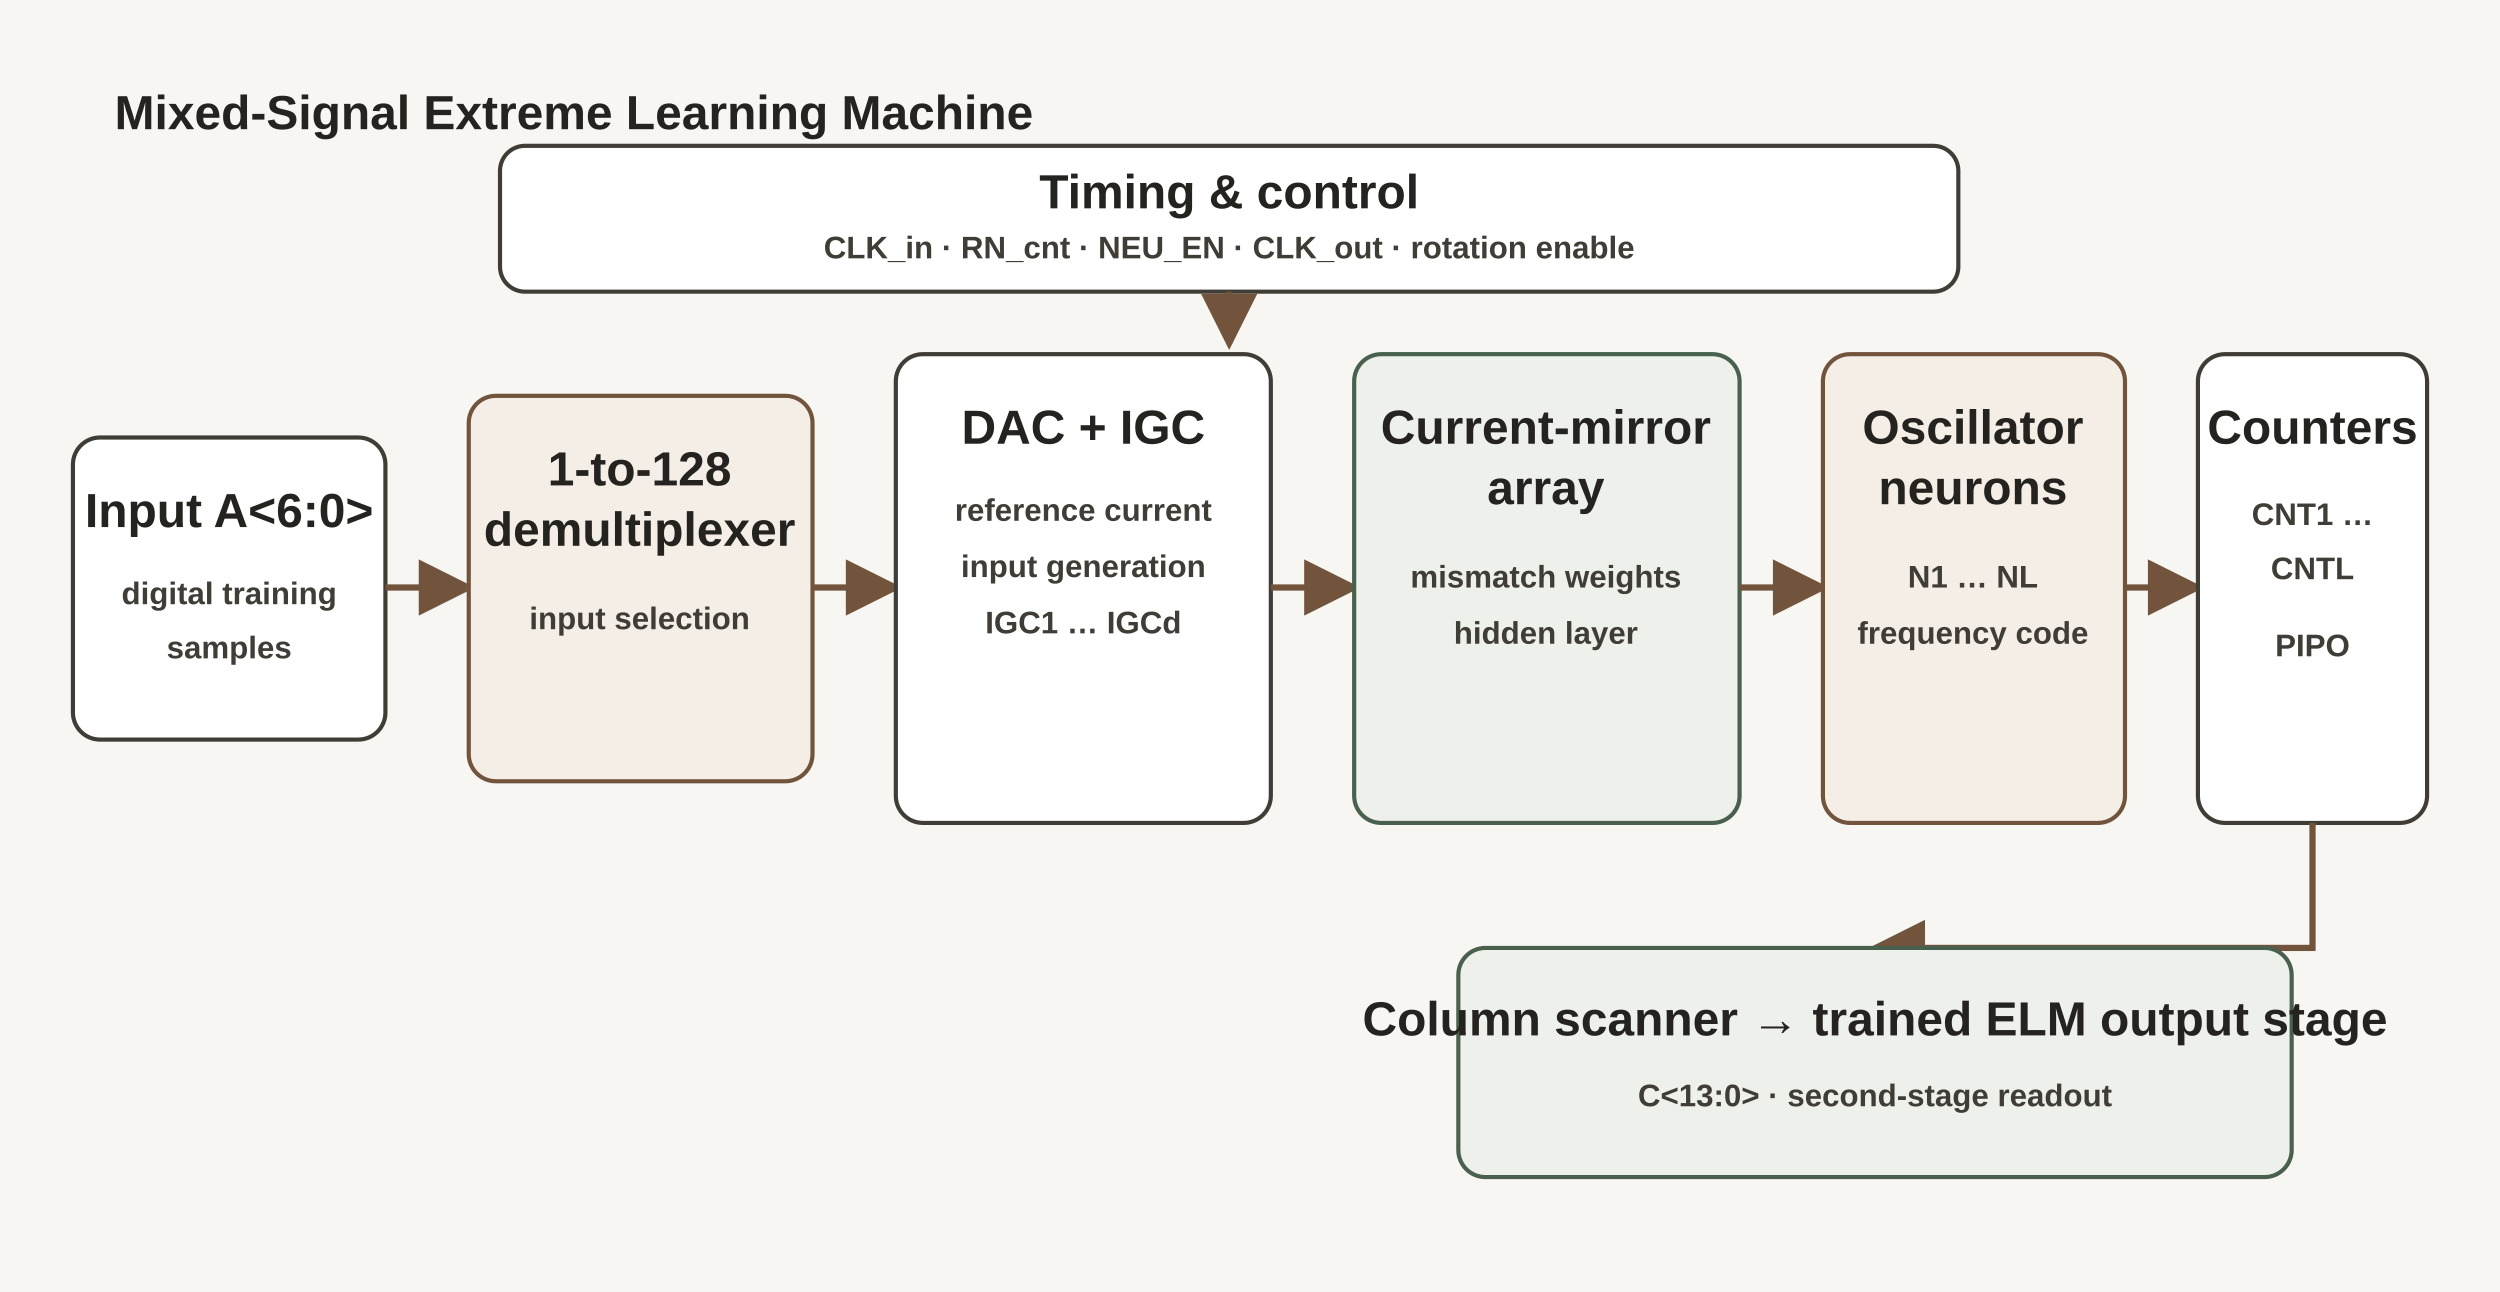
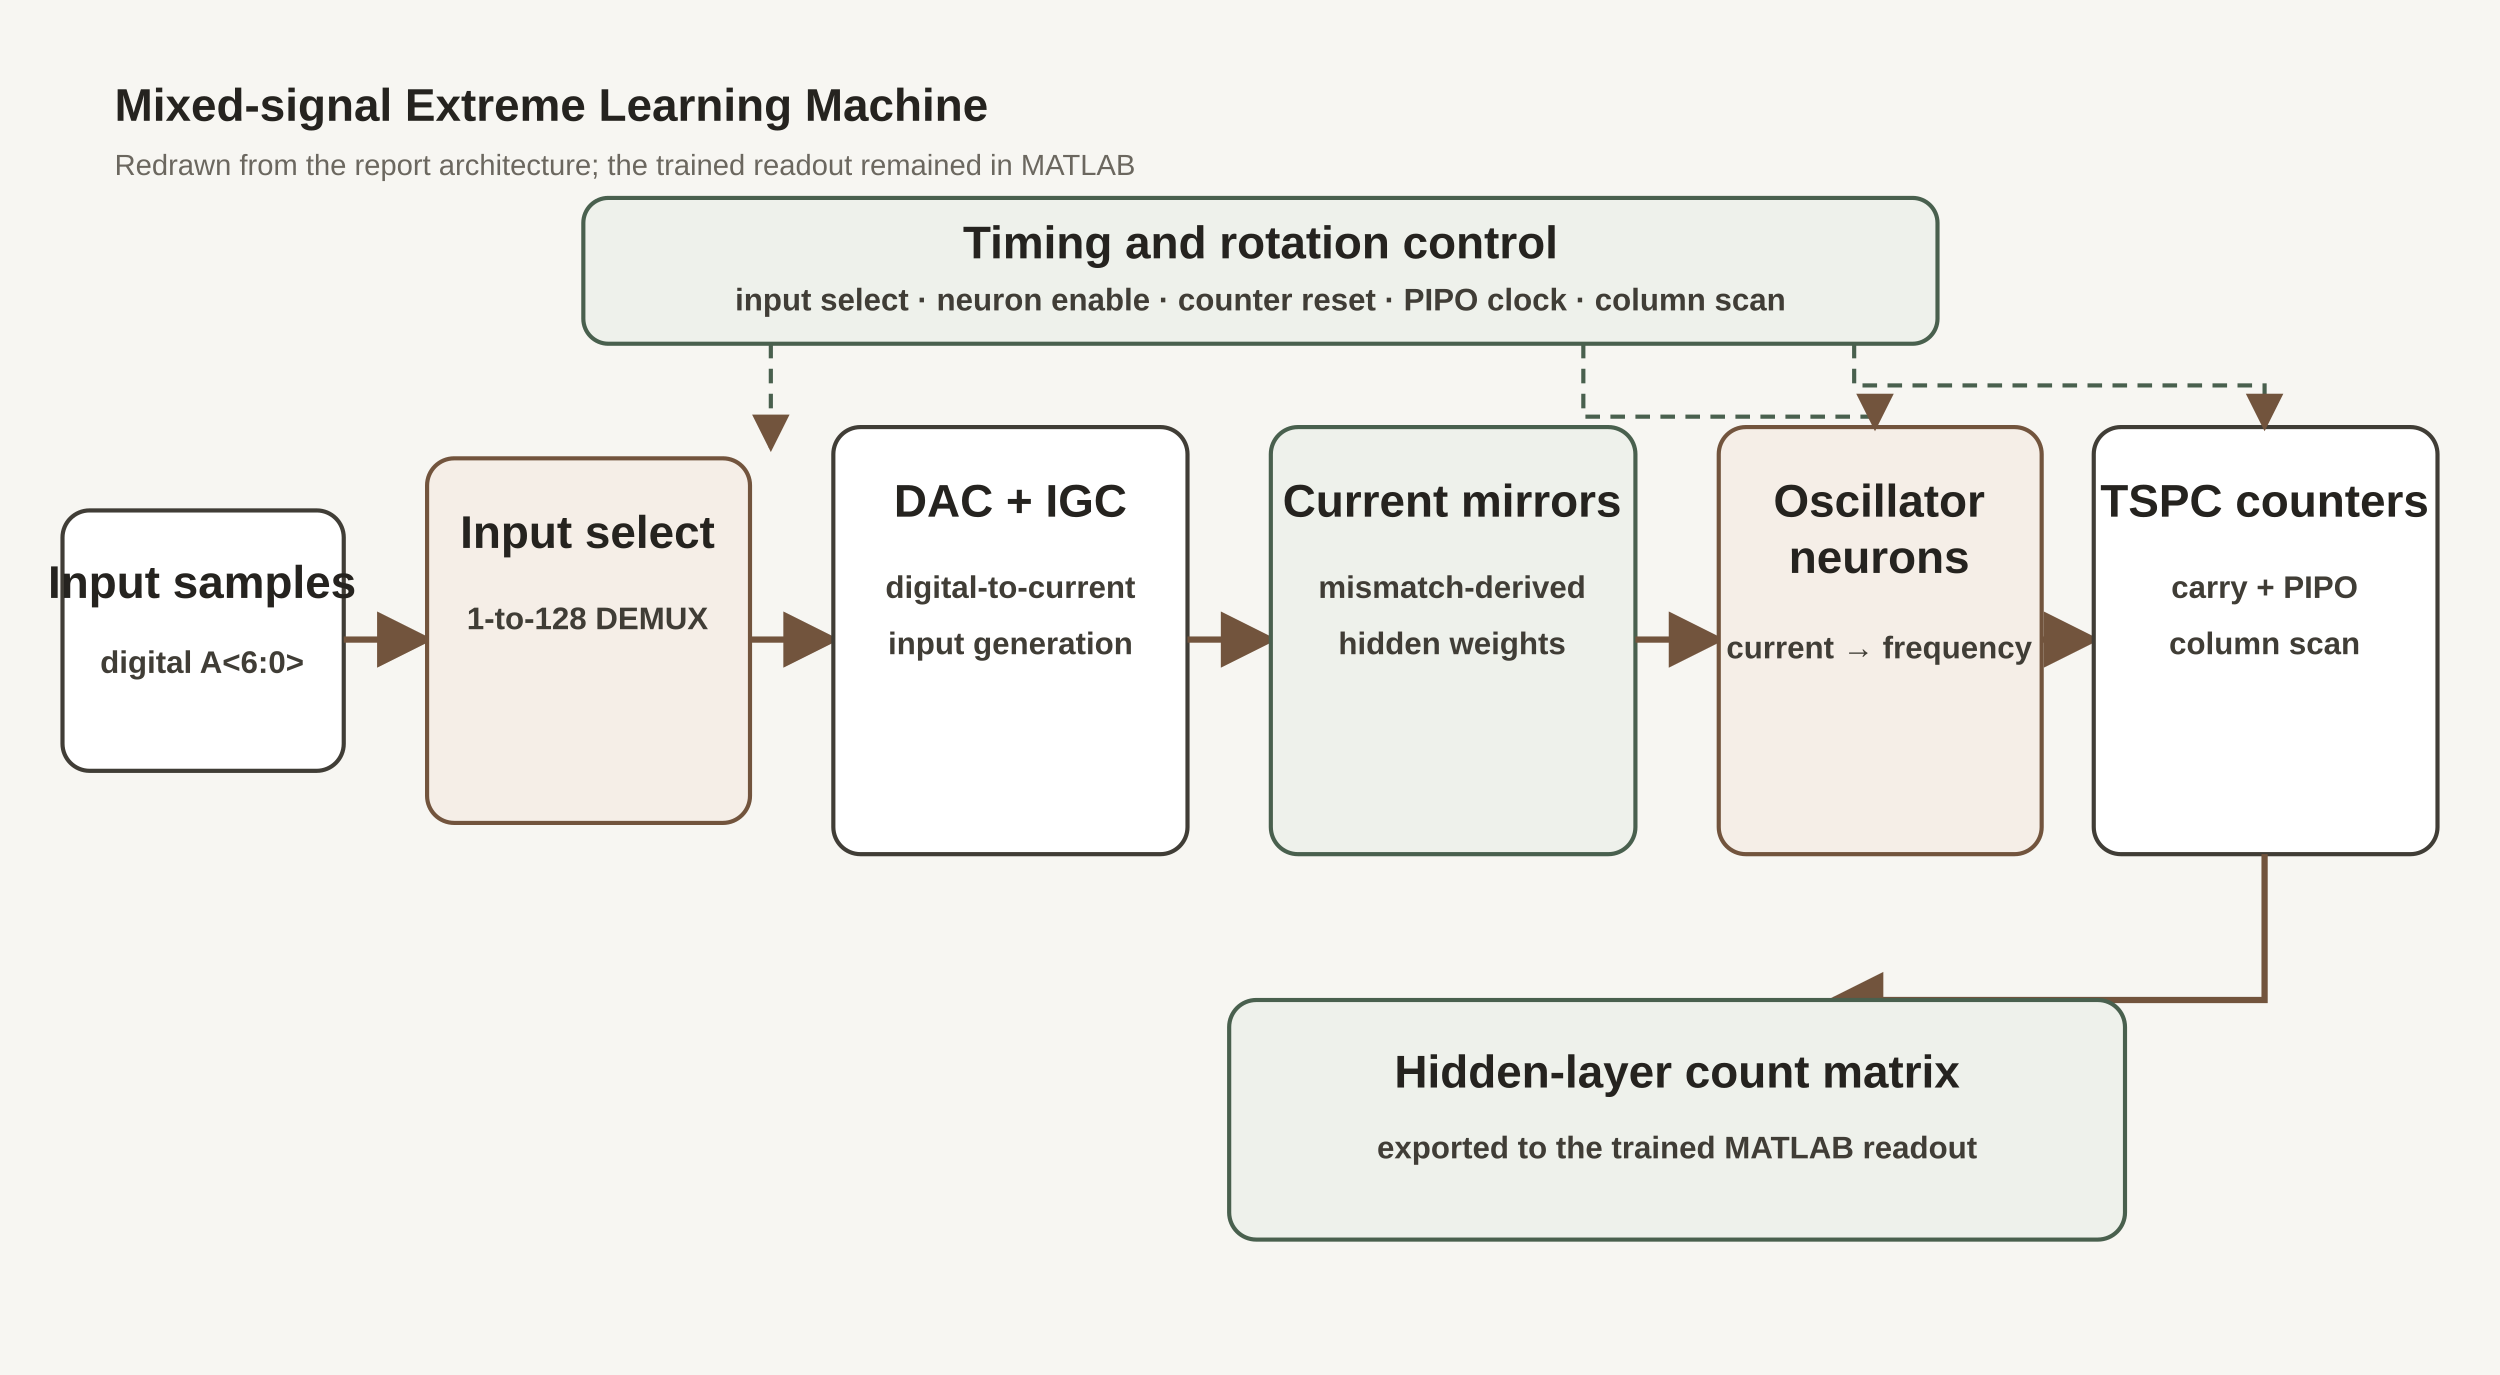
- <svg xmlns="http://www.w3.org/2000/svg" width="1200" height="620" viewBox="0 0 1200 620" role="img" aria-labelledby="t d">
+ <svg xmlns="http://www.w3.org/2000/svg" width="1200" height="660" viewBox="0 0 1200 660" role="img" aria-labelledby="t d">
  <defs>
    <marker id="a" markerWidth="9" markerHeight="9" refX="8" refY="4.5" orient="auto">
      <path d="M0 0L9 4.5 0 9Z" fill="#72543d" />
    </marker>
-     <style>.b{fill:#fff;stroke:#403d36;stroke-width:2}.g{fill:#eef1eb;stroke:#49604e;stroke-width:2}.w{fill:#f5eee7;stroke:#72543d;stroke-width:2}.h{font:700 23px Arial;fill:#25231f}.s{font:600 15px Arial;fill:#403d36}.x{stroke:#72543d;stroke-width:3;fill:none;marker-end:url(#a)}</style>
+     <style>.b{fill:#fff;stroke:#403d36;stroke-width:2}.g{fill:#eef1eb;stroke:#49604e;stroke-width:2}.w{fill:#f5eee7;stroke:#72543d;stroke-width:2}.h{font:700 22px Arial;fill:#25231f}.s{font:600 15px Arial;fill:#403d36}.n{font:500 14px Arial;fill:#6b675f}.x{stroke:#72543d;stroke-width:3;fill:none;marker-end:url(#a)}.ctl{stroke:#49604e;stroke-width:2;stroke-dasharray:7 5;fill:none;marker-end:url(#a)}</style>
  </defs>
-   <rect width="1200" height="620" fill="#f7f6f2" />
-   <text x="55" y="62" class="h">Mixed-Signal Extreme Learning Machine</text>
-   <g transform="translate(35 210)">
-     <rect class="b" width="150" height="145" rx="13" />
-     <text class="h" x="75" y="43" text-anchor="middle">Input A&lt;6:0&gt;</text>
-     <text class="s" x="75" y="80" text-anchor="middle">digital training</text>
-     <text class="s" x="75" y="106" text-anchor="middle">samples</text>
+   <rect width="1200" height="660" fill="#f7f6f2" />
+   <text x="55" y="58" class="h">Mixed-signal Extreme Learning Machine</text>
+   <text x="55" y="84" class="n">Redrawn from the report architecture; the trained readout remained in MATLAB</text>
+   <g transform="translate(30 245)">
+     <rect class="b" width="135" height="125" rx="13" />
+     <text class="h" x="67" y="42" text-anchor="middle">Input samples</text>
+     <text class="s" x="67" y="78" text-anchor="middle">digital A&lt;6:0&gt;</text>
  </g>
-   <path class="x" d="M185 282H225" />
-   <g transform="translate(225 190)">
-     <rect class="w" width="165" height="185" rx="13" />
-     <text class="h" x="82" y="43" text-anchor="middle">1-to-128</text>
-     <text class="h" x="82" y="72" text-anchor="middle">demultiplexer</text>
-     <text class="s" x="82" y="112" text-anchor="middle">input selection</text>
+   <path class="x" d="M165 307H205" />
+   <g transform="translate(205 220)">
+     <rect class="w" width="155" height="175" rx="13" />
+     <text class="h" x="77" y="43" text-anchor="middle">Input select</text>
+     <text class="s" x="77" y="82" text-anchor="middle">1-to-128 DEMUX</text>
  </g>
-   <path class="x" d="M390 282H430" />
-   <g transform="translate(430 170)">
-     <rect class="b" width="180" height="225" rx="13" />
-     <text class="h" x="90" y="43" text-anchor="middle">DAC + IGC</text>
-     <text class="s" x="90" y="80" text-anchor="middle">reference current</text>
-     <text class="s" x="90" y="107" text-anchor="middle">input generation</text>
-     <text class="s" x="90" y="134" text-anchor="middle">IGC1 … IGCd</text>
+   <path class="x" d="M360 307H400" />
+   <g transform="translate(400 205)">
+     <rect class="b" width="170" height="205" rx="13" />
+     <text class="h" x="85" y="43" text-anchor="middle">DAC + IGC</text>
+     <text class="s" x="85" y="82" text-anchor="middle">digital-to-current</text>
+     <text class="s" x="85" y="109" text-anchor="middle">input generation</text>
  </g>
-   <path class="x" d="M610 282H650" />
-   <g transform="translate(650 170)">
-     <rect class="g" width="185" height="225" rx="13" />
-     <text class="h" x="92" y="43" text-anchor="middle">Current-mirror</text>
-     <text class="h" x="92" y="72" text-anchor="middle">array</text>
-     <text class="s" x="92" y="112" text-anchor="middle">mismatch weights</text>
-     <text class="s" x="92" y="139" text-anchor="middle">hidden layer</text>
+   <path class="x" d="M570 307H610" />
+   <g transform="translate(610 205)">
+     <rect class="g" width="175" height="205" rx="13" />
+     <text class="h" x="87" y="43" text-anchor="middle">Current mirrors</text>
+     <text class="s" x="87" y="82" text-anchor="middle">mismatch-derived</text>
+     <text class="s" x="87" y="109" text-anchor="middle">hidden weights</text>
  </g>
-   <path class="x" d="M835 282H875" />
-   <g transform="translate(875 170)">
-     <rect class="w" width="145" height="225" rx="13" />
-     <text class="h" x="72" y="43" text-anchor="middle">Oscillator</text>
-     <text class="h" x="72" y="72" text-anchor="middle">neurons</text>
-     <text class="s" x="72" y="112" text-anchor="middle">N1 … NL</text>
-     <text class="s" x="72" y="139" text-anchor="middle">frequency code</text>
+   <path class="x" d="M785 307H825" />
+   <g transform="translate(825 205)">
+     <rect class="w" width="155" height="205" rx="13" />
+     <text class="h" x="77" y="43" text-anchor="middle">Oscillator</text>
+     <text class="h" x="77" y="70" text-anchor="middle">neurons</text>
+     <text class="s" x="77" y="111" text-anchor="middle">current → frequency</text>
  </g>
-   <path class="x" d="M1020 282H1055" />
-   <g transform="translate(1055 170)">
-     <rect class="b" width="110" height="225" rx="13" />
-     <text class="h" x="55" y="43" text-anchor="middle">Counters</text>
-     <text class="s" x="55" y="82" text-anchor="middle">CNT1 …</text>
-     <text class="s" x="55" y="108" text-anchor="middle">CNTL</text>
-     <text class="s" x="55" y="145" text-anchor="middle">PIPO</text>
+   <path class="x" d="M980 307H1005" />
+   <g transform="translate(1005 205)">
+     <rect class="b" width="165" height="205" rx="13" />
+     <text class="h" x="82" y="43" text-anchor="middle">TSPC counters</text>
+     <text class="s" x="82" y="82" text-anchor="middle">carry + PIPO</text>
+     <text class="s" x="82" y="109" text-anchor="middle">column scan</text>
  </g>
-   <path class="x" d="M1110 395V455H900" />
-   <g transform="translate(700 455)">
-     <rect class="g" width="400" height="110" rx="13" />
-     <text class="h" x="200" y="42" text-anchor="middle">Column scanner → trained ELM output stage</text>
-     <text class="s" x="200" y="76" text-anchor="middle">C&lt;13:0&gt; · second-stage readout</text>
+   <g transform="translate(280 95)">
+     <rect class="g" width="650" height="70" rx="12" />
+     <text class="h" x="325" y="29" text-anchor="middle">Timing and rotation control</text>
+     <text class="s" x="325" y="54" text-anchor="middle">input select · neuron enable · counter reset · PIPO clock · column scan</text>
  </g>
-   <g transform="translate(240 70)">
-     <rect class="b" width="700" height="70" rx="12" />
-     <text class="h" x="350" y="30" text-anchor="middle">Timing &amp; control</text>
-     <text class="s" x="350" y="54" text-anchor="middle">CLK_in · RN_cnt · NEU_EN · CLK_out · rotation enable</text>
+   <path class="ctl" d="M370 165V215" />
+   <path class="ctl" d="M760 165V200H900V205" />
+   <path class="ctl" d="M890 165V185H1087V205" />
+   <path class="x" d="M1087 410V480H880" />
+   <g transform="translate(590 480)">
+     <rect class="g" width="430" height="115" rx="13" />
+     <text class="h" x="215" y="42" text-anchor="middle">Hidden-layer count matrix</text>
+     <text class="s" x="215" y="76" text-anchor="middle">exported to the trained MATLAB readout</text>
  </g>
-   <path class="x" d="M590 140V165" />
</svg>
